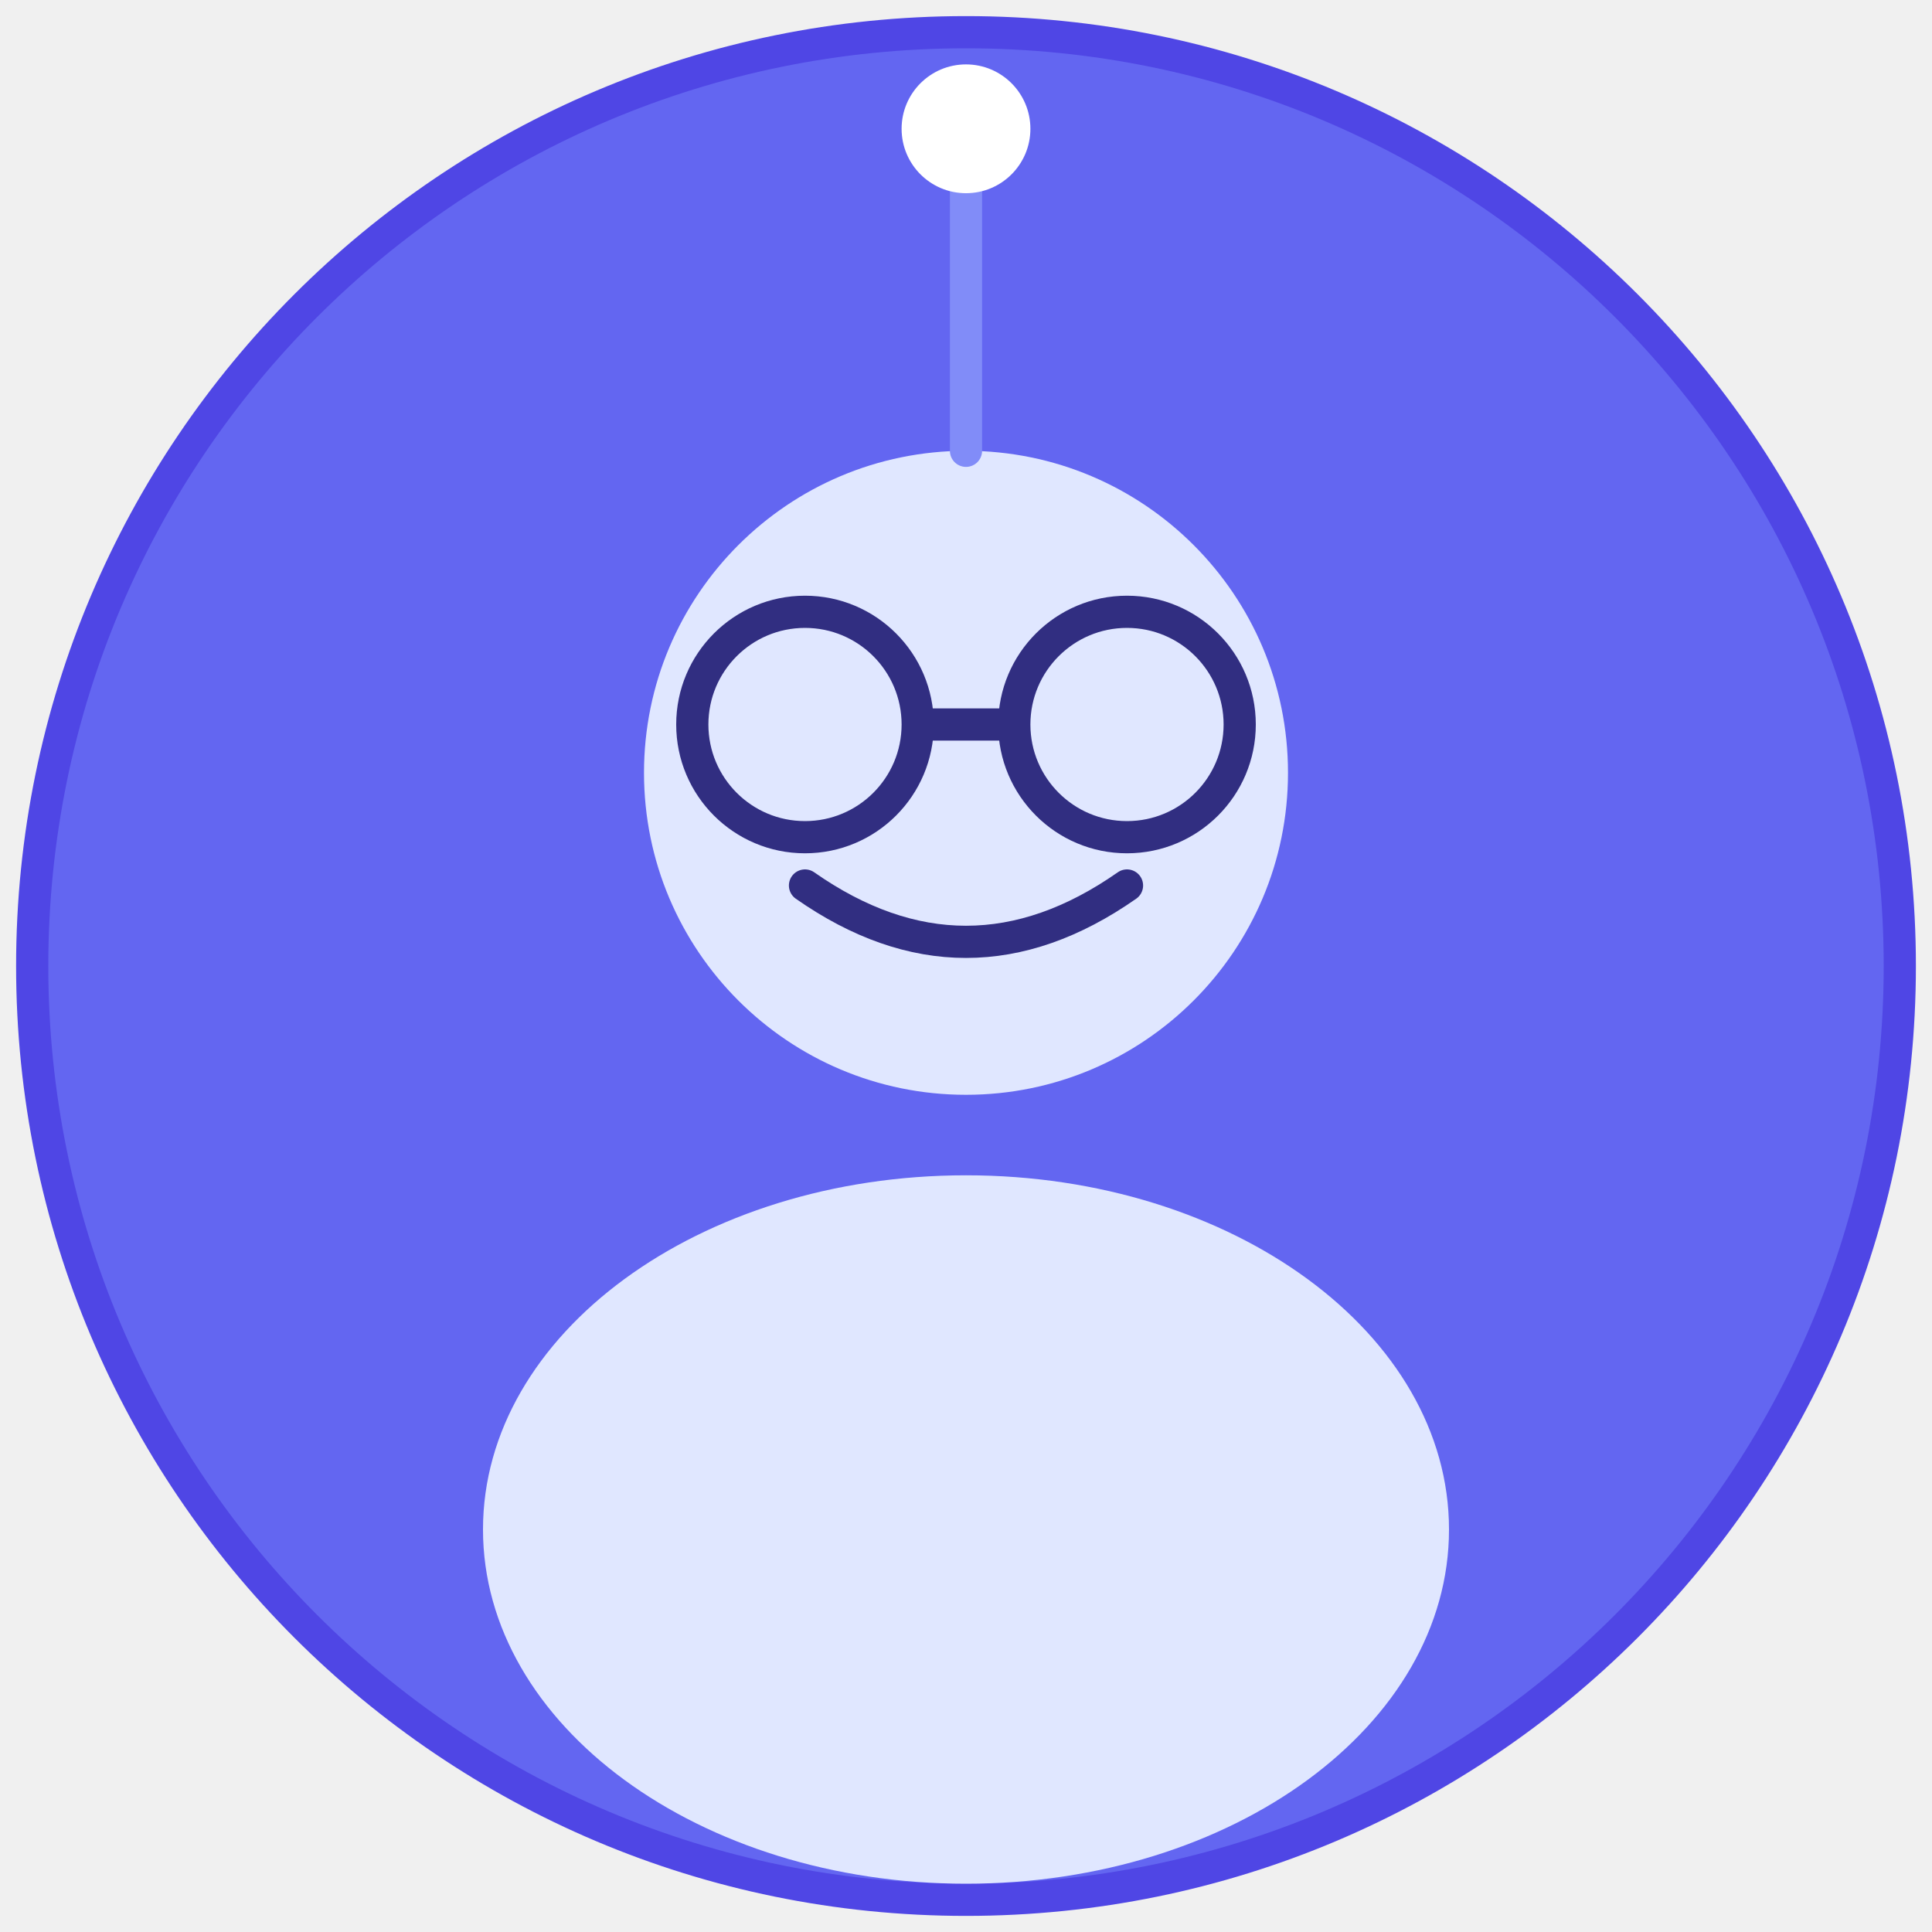
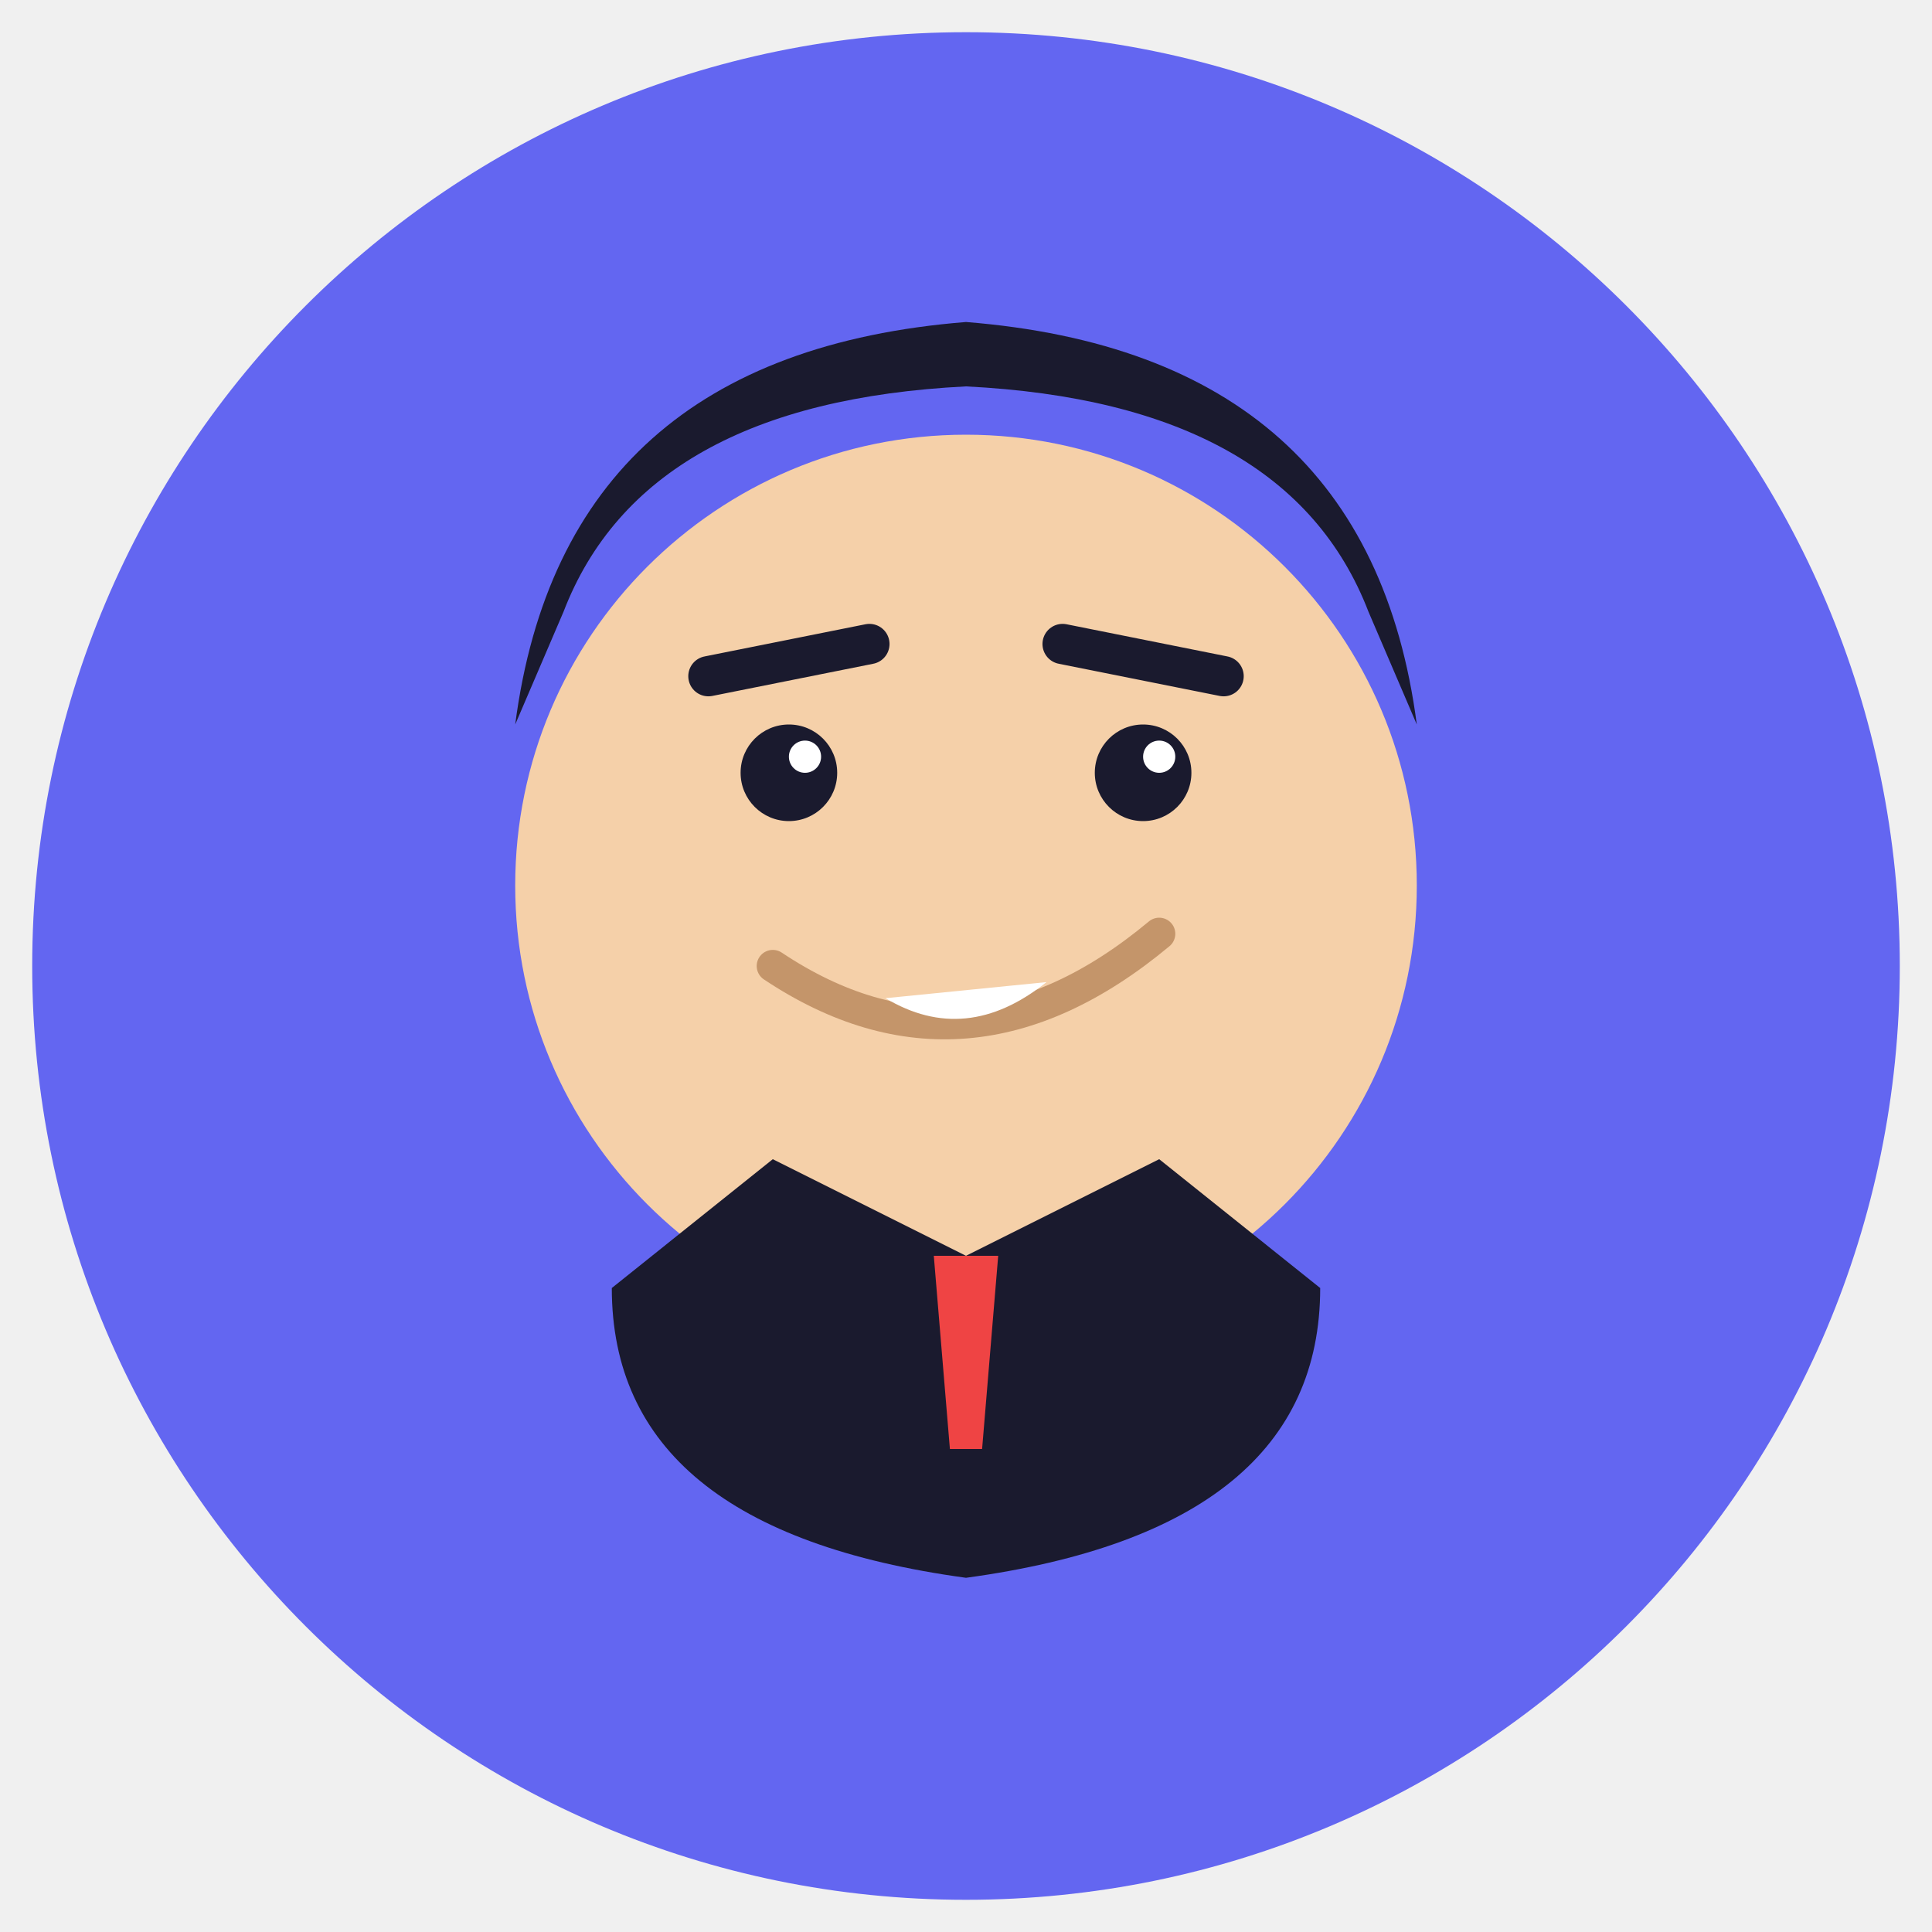
<svg xmlns="http://www.w3.org/2000/svg" viewBox="0 0 120 120" width="120" height="120">
-   <circle cx="60" cy="60" r="58" fill="#6366f1" stroke="#4f46e5" stroke-width="2" />
-   <circle cx="60" cy="48" r="20" fill="#e0e7ff" />
-   <ellipse cx="60" cy="95" rx="30" ry="22" fill="#e0e7ff" />
-   <circle cx="50" cy="45" r="7" fill="none" stroke="#312e81" stroke-width="2" />
-   <circle cx="70" cy="45" r="7" fill="none" stroke="#312e81" stroke-width="2" />
-   <line x1="57" y1="45" x2="63" y2="45" stroke="#312e81" stroke-width="2" />
-   <path d="M 50 55 Q 60 62 70 55" fill="none" stroke="#312e81" stroke-width="2" stroke-linecap="round" />
-   <line x1="60" y1="28" x2="60" y2="10" stroke="#818cf8" stroke-width="2" stroke-linecap="round" />
-   <circle cx="60" cy="8" r="4" fill="#ffffff" />
+   <circle cx="60" cy="60" r="58" fill="#6366f1" />
+   <circle cx="60" cy="55" r="28" fill="#f5d0a9" />
+   <path d="M32 45 Q35 22 60 20 Q85 22 88 45 L85 38 Q80 25 60 24 Q40 25 35 38 Z" fill="#1a1a2e" />
+   <line x1="44" y1="42" x2="54" y2="40" stroke="#1a1a2e" stroke-width="2.5" stroke-linecap="round" />
+   <line x1="66" y1="40" x2="76" y2="42" stroke="#1a1a2e" stroke-width="2.5" stroke-linecap="round" />
+   <circle cx="49" cy="48" r="3" fill="#1a1a2e" />
+   <circle cx="71" cy="48" r="3" fill="#1a1a2e" />
+   <circle cx="50" cy="47" r="1" fill="#fff" />
+   <circle cx="72" cy="47" r="1" fill="#fff" />
+   <path d="M48 60 Q60 68 72 58" fill="none" stroke="#c4956a" stroke-width="2" stroke-linecap="round" />
+   <path d="M55 62 Q60 65 65 61" fill="#fff" />
+   <path d="M38 80 L48 72 L60 78 L72 72 L82 80 Q82 95 60 98 Q38 95 38 80 Z" fill="#1a1a2e" />
+   <polygon points="58,78 62,78 61,90 59,90" fill="#ef4444" />
</svg>
